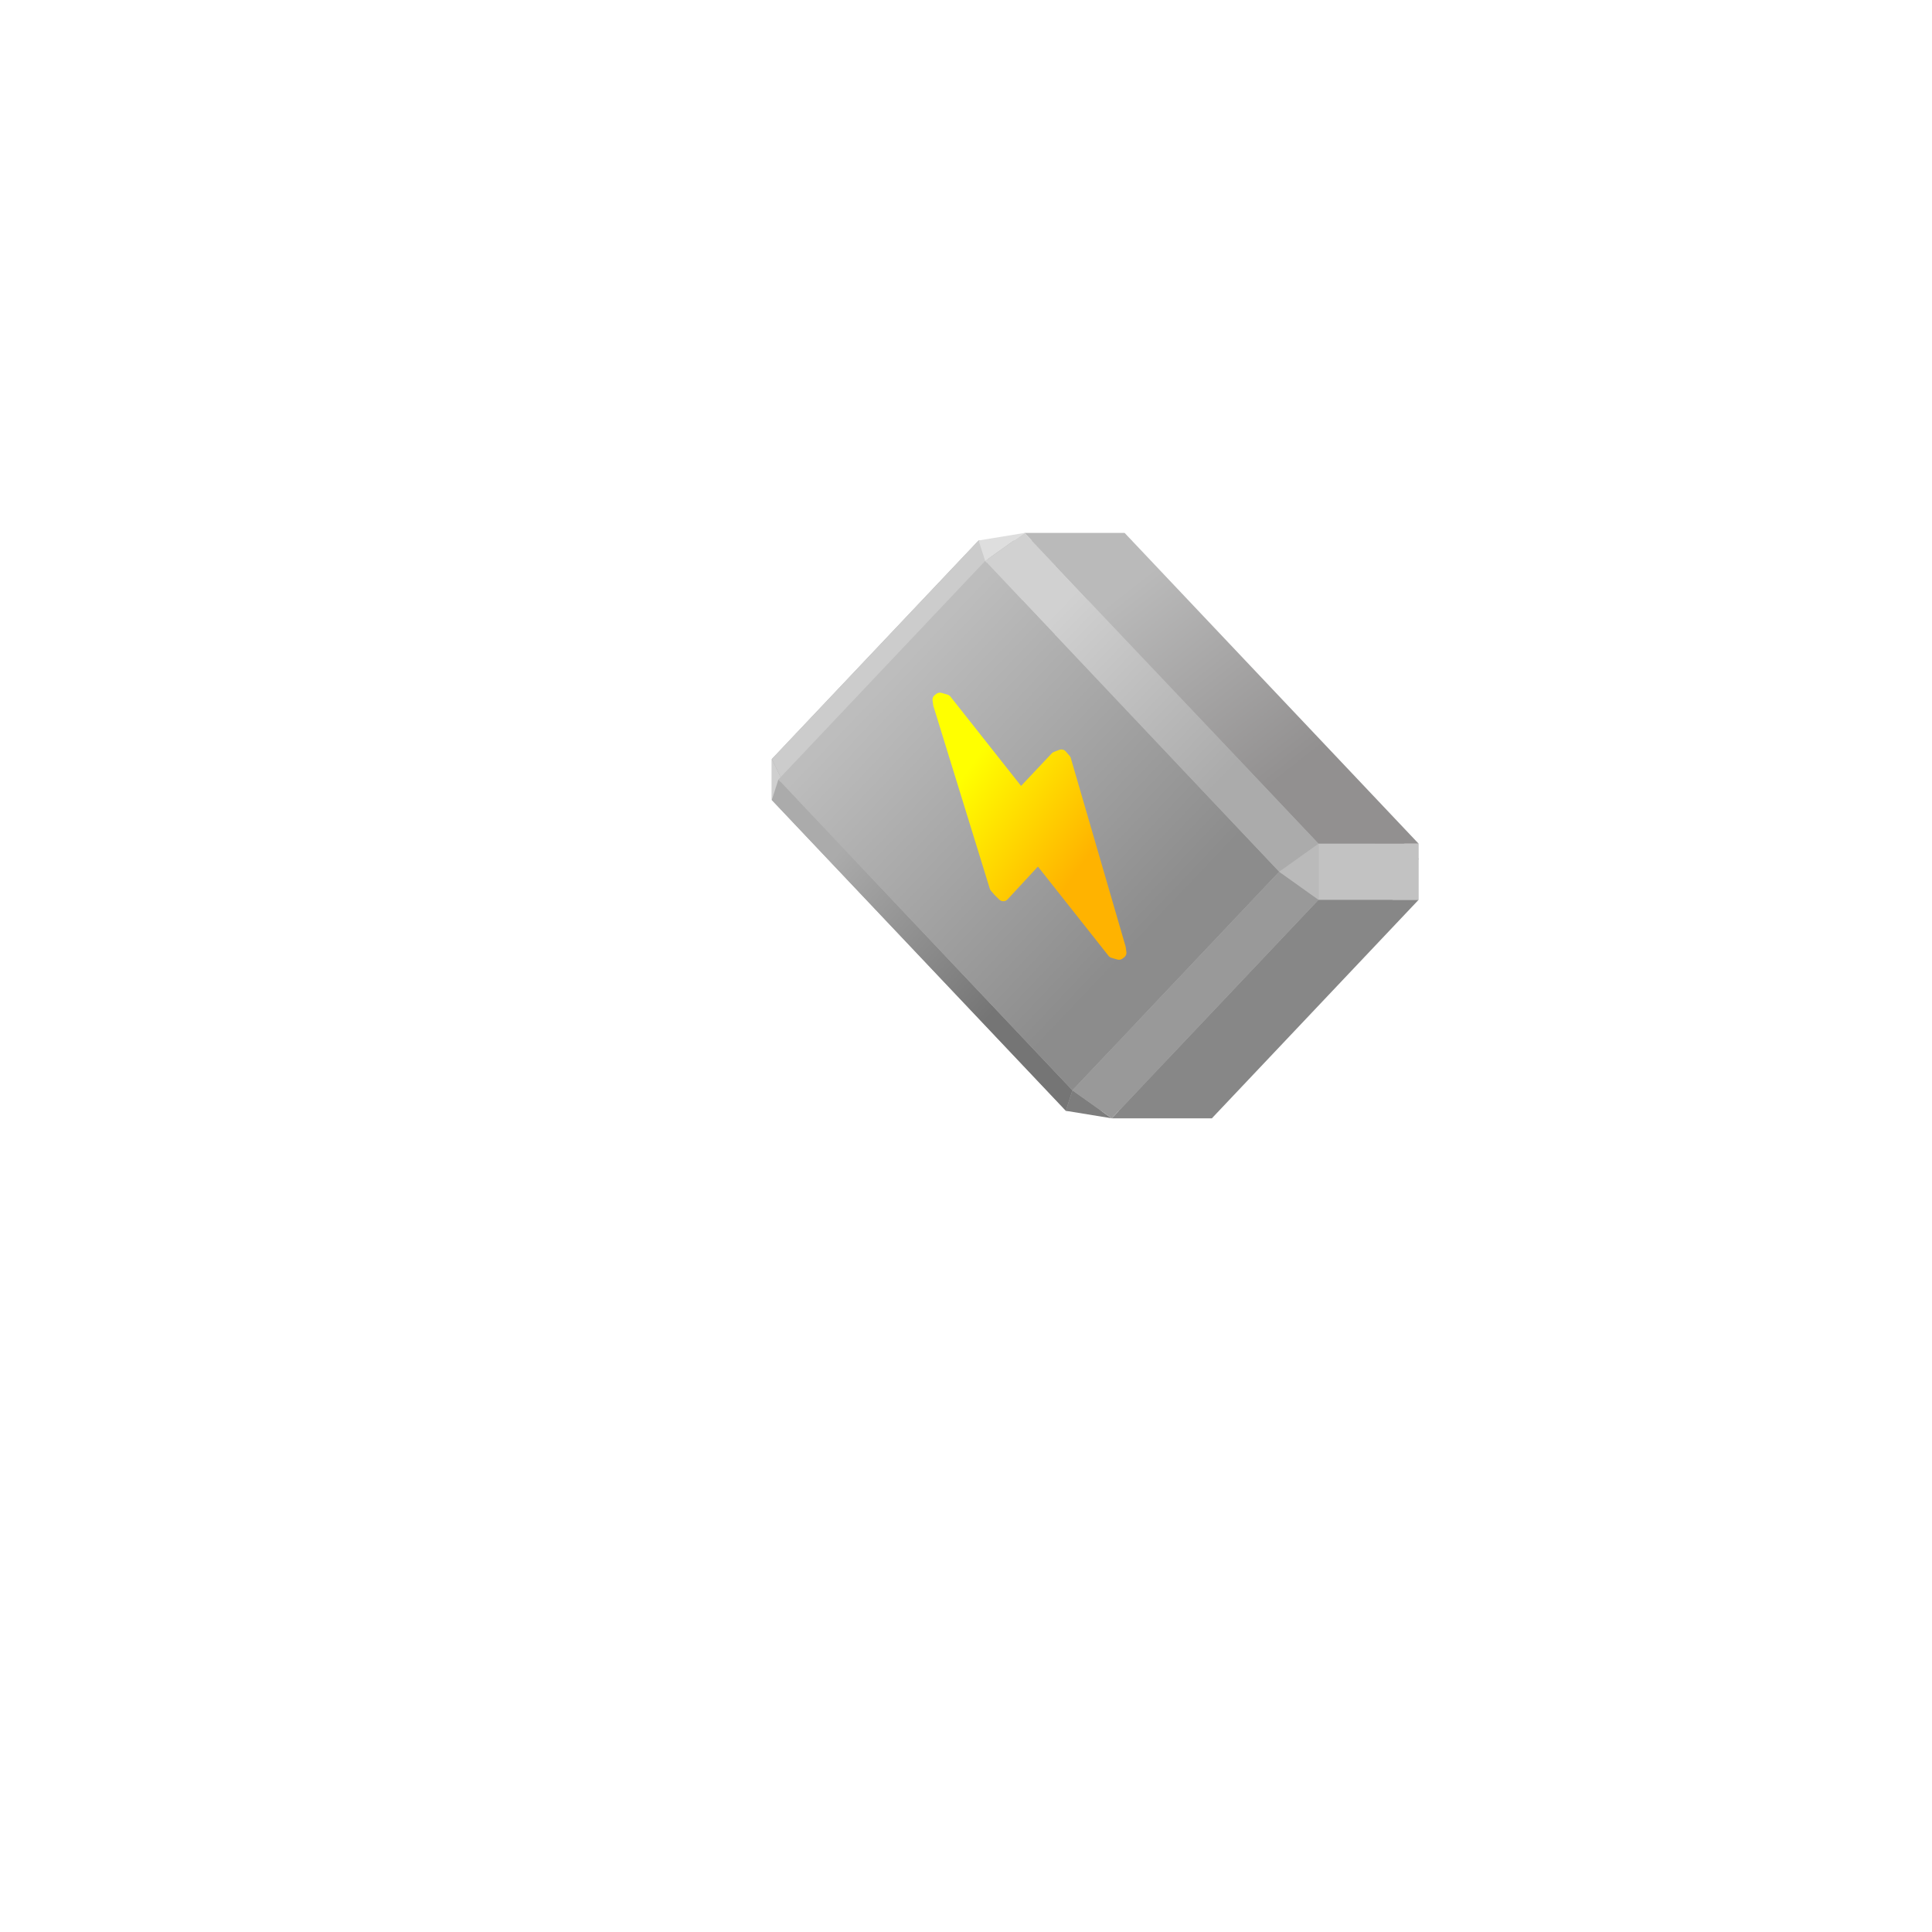
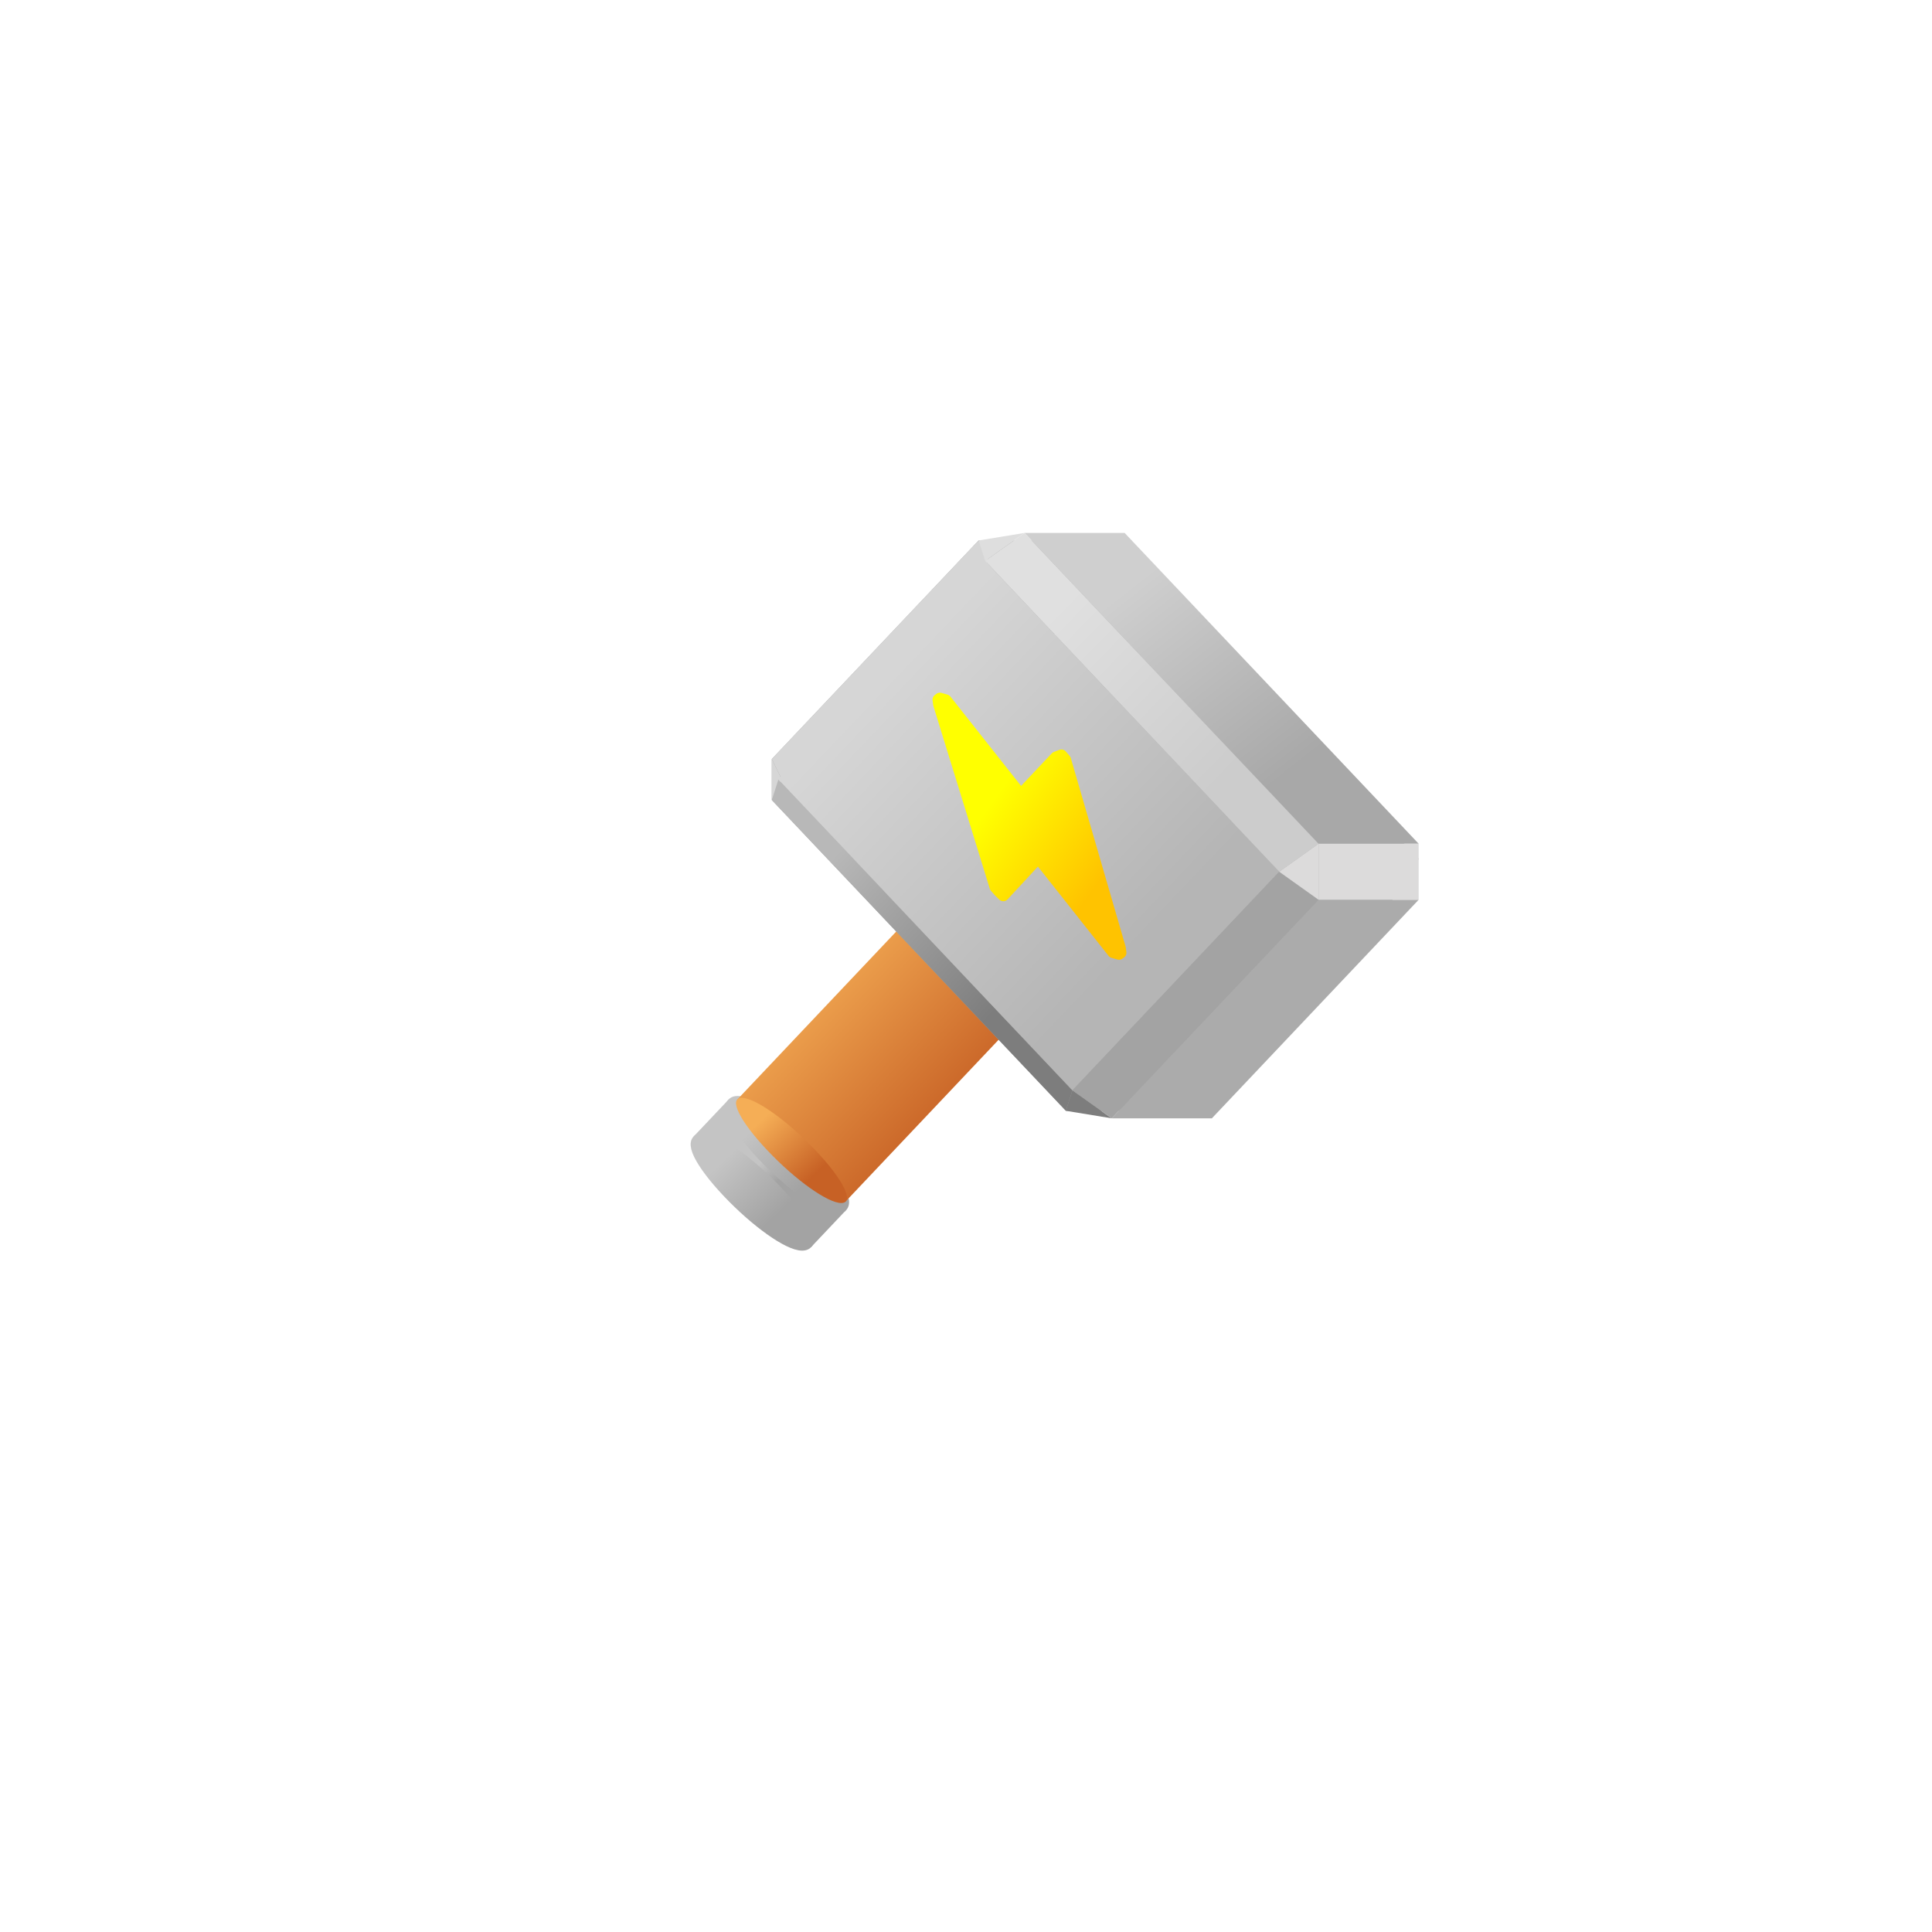
<svg xmlns="http://www.w3.org/2000/svg" class="hammer" width="100" height="100" viewBox="-50 -50 100 100" style="height: 100%; width: 100%; touch-action: none;">
  <defs>
    <linearGradient id="gradient-dynamic-7" gradientUnits="objectBoundingBox" x1="0" y1="0" x2="1" y2="1">
-       <stop offset="22%" stop-color="#bababa" />
-       <stop offset="72%" stop-color="#929090" />
+       <stop offset="22%" stop-color="#cfcfcf" />
+       <stop offset="72%" stop-color="#a8a8a8" />
    </linearGradient>
    <linearGradient id="gradient-dynamic-8" gradientUnits="objectBoundingBox" x1="0" y1="0" x2="1" y2="1">
-       <stop offset="22%" stop-color="#bdbdbd" />
-       <stop offset="72%" stop-color="#8c8c8c" />
+       <stop offset="22%" stop-color="#d6d6d6" />
+       <stop offset="72%" stop-color="#b5b5b5" />
    </linearGradient>
    <linearGradient id="gradient-dynamic-9" gradientUnits="objectBoundingBox" x1="0" y1="0" x2="1" y2="1">
-       <stop offset="22%" stop-color="#ffff00" />
-       <stop offset="72%" stop-color="#ffb300" />
+       <stop offset="35%" stop-color="#ffff00" />
+       <stop offset="80%" stop-color="#ffc300" />
    </linearGradient>
    <linearGradient id="gradient-dynamic-10" gradientUnits="objectBoundingBox" x1="0" y1="0" x2="1" y2="1">
-       <stop offset="22%" stop-color="#d1d1d1" />
-       <stop offset="72%" stop-color="#ababab" />
+       <stop offset="22%" stop-color="#e0e0e0" />
+       <stop offset="72%" stop-color="#cccccc" />
    </linearGradient>
    <linearGradient id="gradient-dynamic-11" gradientUnits="objectBoundingBox" x1="0" y1="0" x2="1" y2="1">
-       <stop offset="22%" stop-color="#ababab" />
-       <stop offset="72%" stop-color="#757575" />
+       <stop offset="22%" stop-color="#b8b8b8" />
+       <stop offset="72%" stop-color="#7d7d7d" />
+     </linearGradient>
+     <linearGradient id="gradient-dynamic-12" gradientUnits="objectBoundingBox" x1="0" y1="0" x2="1" y2="1">
+       <stop offset="22%" stop-color="#f5ae56" />
+       <stop offset="72%" stop-color="#c76125" />
+     </linearGradient>
+     <linearGradient id="gradient-dynamic-13" gradientUnits="objectBoundingBox" x1="0" y1="0" x2="1" y2="1">
+       <stop offset="22%" stop-color="#c4c4c4" />
+       <stop offset="72%" stop-color="#a3a3a3" />
    </linearGradient>
  </defs>
  <g transform="rotate(0,0,0)">
    <path stroke-linecap="round" stroke-linejoin="round" d="M-4.868,-10.713 L-4.5,-8.202 L-2.832,-9.263 Z" fill="#7d7d7d" />
-     <path stroke-linecap="round" stroke-linejoin="round" d="M5.836,-22.026 L-4.868,-10.713 L-2.832,-9.263 L7.871,-20.577 Z" fill="#999999" />
-     <path stroke-linecap="round" stroke-linejoin="round" d="M12.019,6.435 L9.984,7.884 L-5.236,-8.202 L-3.2,-9.652 Z" fill="#a6a6a6" />
-     <path stroke-linecap="round" stroke-linejoin="round" d="M23.091,-4.49 L12.387,6.824 L-2.832,-9.263 L7.871,-20.577 Z" fill="#b0b0b0" />
-     <path stroke-linecap="round" stroke-linejoin="round" d="M5.836,-22.026 L8.579,-22.026 L7.871,-20.577 Z" fill="#bababa" />
-     <path stroke-linecap="round" stroke-linejoin="round" d="M7.843,-22.026 L7.325,-20.966 L22.913,-4.49 L23.43,-5.551 Z" fill="#a6a6a6" />
-     <path stroke-linecap="round" stroke-linejoin="round" d="M-10.051,-10.713 L-4.868,-10.713 L-4.868,-8.591 L-10.051,-8.591 Z" fill="#a6a6a6" />
-     <path stroke-linecap="round" stroke-linejoin="round" d="M-10.051,-10.713 L-4.868,-10.713 L5.836,-22.026 L0.653,-22.026 Z" fill="#b0b0b0" />
-     <path stroke-linecap="round" stroke-linejoin="round" d="M10.352,7.495 L5.169,7.495 L-10.051,-8.591 L-4.868,-8.591 Z" fill="#b0b0b0" />
-     <path stroke-linecap="round" stroke-linejoin="round" d="M0.653,-22.026 L5.836,-22.026 L8.579,-22.026 L3.396,-22.026 Z" fill="#c2c2c2" />
+     <path stroke-linecap="round" stroke-linejoin="round" d="M5.836,-22.026 L-4.868,-10.713 L-2.832,-9.263 L7.871,-20.577 Z" fill="#a3a3a3" />
+     <path stroke-linecap="round" stroke-linejoin="round" d="M12.019,6.435 L9.984,7.884 L-5.236,-8.202 L-3.2,-9.652 Z" fill="#a3a3a3" />
+     <path stroke-linecap="round" stroke-linejoin="round" d="M23.091,-4.49 L12.387,6.824 L-2.832,-9.263 L7.871,-20.577 Z" fill="#a3a3a3" />
+     <path stroke-linecap="round" stroke-linejoin="round" d="M5.836,-22.026 L8.579,-22.026 L7.871,-20.577 Z" fill="#dcdbdb" />
+     <path stroke-linecap="round" stroke-linejoin="round" d="M7.843,-22.026 L7.325,-20.966 L22.913,-4.49 L23.43,-5.551 Z" fill="#a3a3a3" />
+     <path d="M-9.249,9.776 L-11.055,11.685 " stroke="url(&quot;#gradient-dynamic-13&quot;)" stroke-width="8.35" />
+     <path stroke-linecap="round" stroke-linejoin="round" d="M-12.302,11.685 C-13.751,10.154 -14.332,8.963 -13.631,8.963 C-12.929,8.963 -11.257,10.154 -9.808,11.685 C-8.359,13.216 -7.778,14.407 -8.479,14.407 C-9.181,14.407 -10.853,13.216 -12.302,11.685 " stroke="url(&quot;#gradient-dynamic-13&quot;)" stroke-width="0.65" fill="url(&quot;#gradient-dynamic-13&quot;)" />
+     <path stroke-linecap="round" stroke-linejoin="round" d="M-10.496,9.776 C-9.047,11.307 -7.375,12.498 -6.673,12.498 C-5.972,12.498 -6.553,11.307 -8.002,9.776 C-9.45,8.244 -11.123,7.053 -11.824,7.053 C-12.526,7.053 -11.945,8.244 -10.496,9.776 " stroke="url(&quot;#gradient-dynamic-13&quot;)" stroke-width="0.65" fill="url(&quot;#gradient-dynamic-13&quot;)" />
+     <path stroke-linecap="round" stroke-linejoin="round" d="M-10.051,-10.713 L-4.868,-10.713 L-4.868,-8.591 L-10.051,-8.591 Z" fill="#a3a3a3" />
+     <path stroke-linecap="round" stroke-linejoin="round" d="M-10.051,-10.713 L-4.868,-10.713 L5.836,-22.026 L0.653,-22.026 Z" fill="#a3a3a3" />
+     <path d="M7.024,-7.425 L-9.031,9.546 " stroke="url(&quot;#gradient-dynamic-12&quot;)" stroke-width="7.7" />
+     <path stroke-linecap="round" stroke-linejoin="round" d="M-10.278,9.546 C-11.727,8.015 -12.308,6.824 -11.607,6.824 C-10.905,6.824 -9.233,8.015 -7.784,9.546 C-6.335,11.077 -5.754,12.268 -6.456,12.268 C-7.157,12.268 -8.83,11.077 -10.278,9.546 " fill="url(&quot;#gradient-dynamic-12&quot;)" />
+     <path stroke-linecap="round" stroke-linejoin="round" d="M5.777,-7.425 C7.226,-5.893 8.898,-4.702 9.6,-4.702 C10.301,-4.702 9.72,-5.893 8.271,-7.425 C6.823,-8.956 5.15,-10.147 4.449,-10.147 C3.747,-10.147 4.328,-8.956 5.777,-7.425 " fill="url(&quot;#gradient-dynamic-12&quot;)" />
+     <path stroke-linecap="round" stroke-linejoin="round" d="M10.352,7.495 L5.169,7.495 L-10.051,-8.591 L-4.868,-8.591 Z" fill="#a3a3a3" />
+     <path stroke-linecap="round" stroke-linejoin="round" d="M0.653,-22.026 L5.836,-22.026 L8.579,-22.026 L3.396,-22.026 Z" fill="#dcdbdb" />
    <path stroke-linecap="round" stroke-linejoin="round" d="M23.43,-6.329 L18.247,-6.329 L3.028,-22.415 L8.211,-22.415 Z" fill="url(&quot;#gradient-dynamic-7&quot;)" />
-     <path stroke-linecap="round" stroke-linejoin="round" d="M12.726,7.884 L7.544,7.884 L18.247,-3.429 L23.43,-3.429 Z" fill="#878787" />
-     <path stroke-linecap="round" stroke-linejoin="round" d="M-10.051,-10.713 L-10.051,-8.591 L-9.533,-9.652 Z" fill="#cfcfcf" />
-     <path stroke-linecap="round" stroke-linejoin="round" d="M23.43,-3.429 L18.247,-3.429 L18.247,-6.329 L23.43,-6.329 Z" fill="#c2c2c2" />
-     <path stroke-linecap="round" stroke-linejoin="round" d="M0.653,-22.026 L-10.051,-10.713 L-9.533,-9.652 L1.171,-20.966 Z" fill="#cccccc" />
+     <path stroke-linecap="round" stroke-linejoin="round" d="M12.726,7.884 L7.544,7.884 L18.247,-3.429 L23.43,-3.429 Z" fill="#ababab" />
+     <path stroke-linecap="round" stroke-linejoin="round" d="M-10.051,-10.713 L-10.051,-8.591 L-9.533,-9.652 Z" fill="#d6d6d6" />
+     <path stroke-linecap="round" stroke-linejoin="round" d="M23.43,-3.429 L18.247,-3.429 L18.247,-6.329 L23.43,-6.329 Z" fill="#dcdbdb" />
+     <path stroke-linecap="round" stroke-linejoin="round" d="M0.653,-22.026 L-10.051,-10.713 L-9.533,-9.652 L1.171,-20.966 Z" fill="#d6d6d6" />
    <path stroke-linecap="round" stroke-linejoin="round" d="M-9.711,-9.652 L-10.051,-8.591 L5.169,7.495 L5.508,6.435 Z" fill="url(&quot;#gradient-dynamic-11&quot;)" />
    <path stroke-linecap="round" stroke-linejoin="round" d="M0.653,-22.026 L3.028,-22.415 L0.993,-20.966 Z" fill="#dedede" />
    <path stroke-linecap="round" stroke-linejoin="round" d="M7.544,7.884 L5.169,7.495 L5.508,6.435 Z" fill="#7d7d7d" />
    <path stroke-linecap="round" stroke-linejoin="round" d="M0.993,-20.966 L-9.711,-9.652 L5.508,6.435 L16.212,-4.879 Z" fill="url(&quot;#gradient-dynamic-8&quot;)" />
    <path stroke-linecap="round" stroke-linejoin="round" d="M4.657,-10.799 L2.83,-8.862 L-0.97,-13.668 L-0.971,-13.667 L-1.04,-13.758 L-1.349,-13.847 L-1.433,-13.784 L-1.399,-13.537 L1.518,-4.09 L1.716,-3.863 L1.931,-3.653 L3.741,-5.607 L7.542,-0.802 L7.542,-0.804 L7.611,-0.712 L7.92,-0.623 L8.004,-0.686 L7.97,-0.933 L5.136,-10.681 L4.938,-10.908 Z" stroke="url(&quot;#gradient-dynamic-9&quot;)" stroke-width="0.6" fill="url(&quot;#gradient-dynamic-9&quot;)" />
    <path stroke-linecap="round" stroke-linejoin="round" d="M18.247,-6.329 L16.212,-4.879 L0.993,-20.966 L3.028,-22.415 Z" fill="url(&quot;#gradient-dynamic-10&quot;)" />
-     <path stroke-linecap="round" stroke-linejoin="round" d="M18.247,-3.429 L7.544,7.884 L5.508,6.435 L16.212,-4.879 Z" fill="#999999" />
-     <path stroke-linecap="round" stroke-linejoin="round" d="M18.247,-3.429 L18.247,-6.329 L16.212,-4.879 Z" fill="#bababa" />
+     <path stroke-linecap="round" stroke-linejoin="round" d="M18.247,-3.429 L7.544,7.884 L5.508,6.435 L16.212,-4.879 Z" fill="#a3a3a3" />
+     <path stroke-linecap="round" stroke-linejoin="round" d="M18.247,-3.429 L18.247,-6.329 L16.212,-4.879 Z" fill="#dcdbdb" />
  </g>
</svg>
